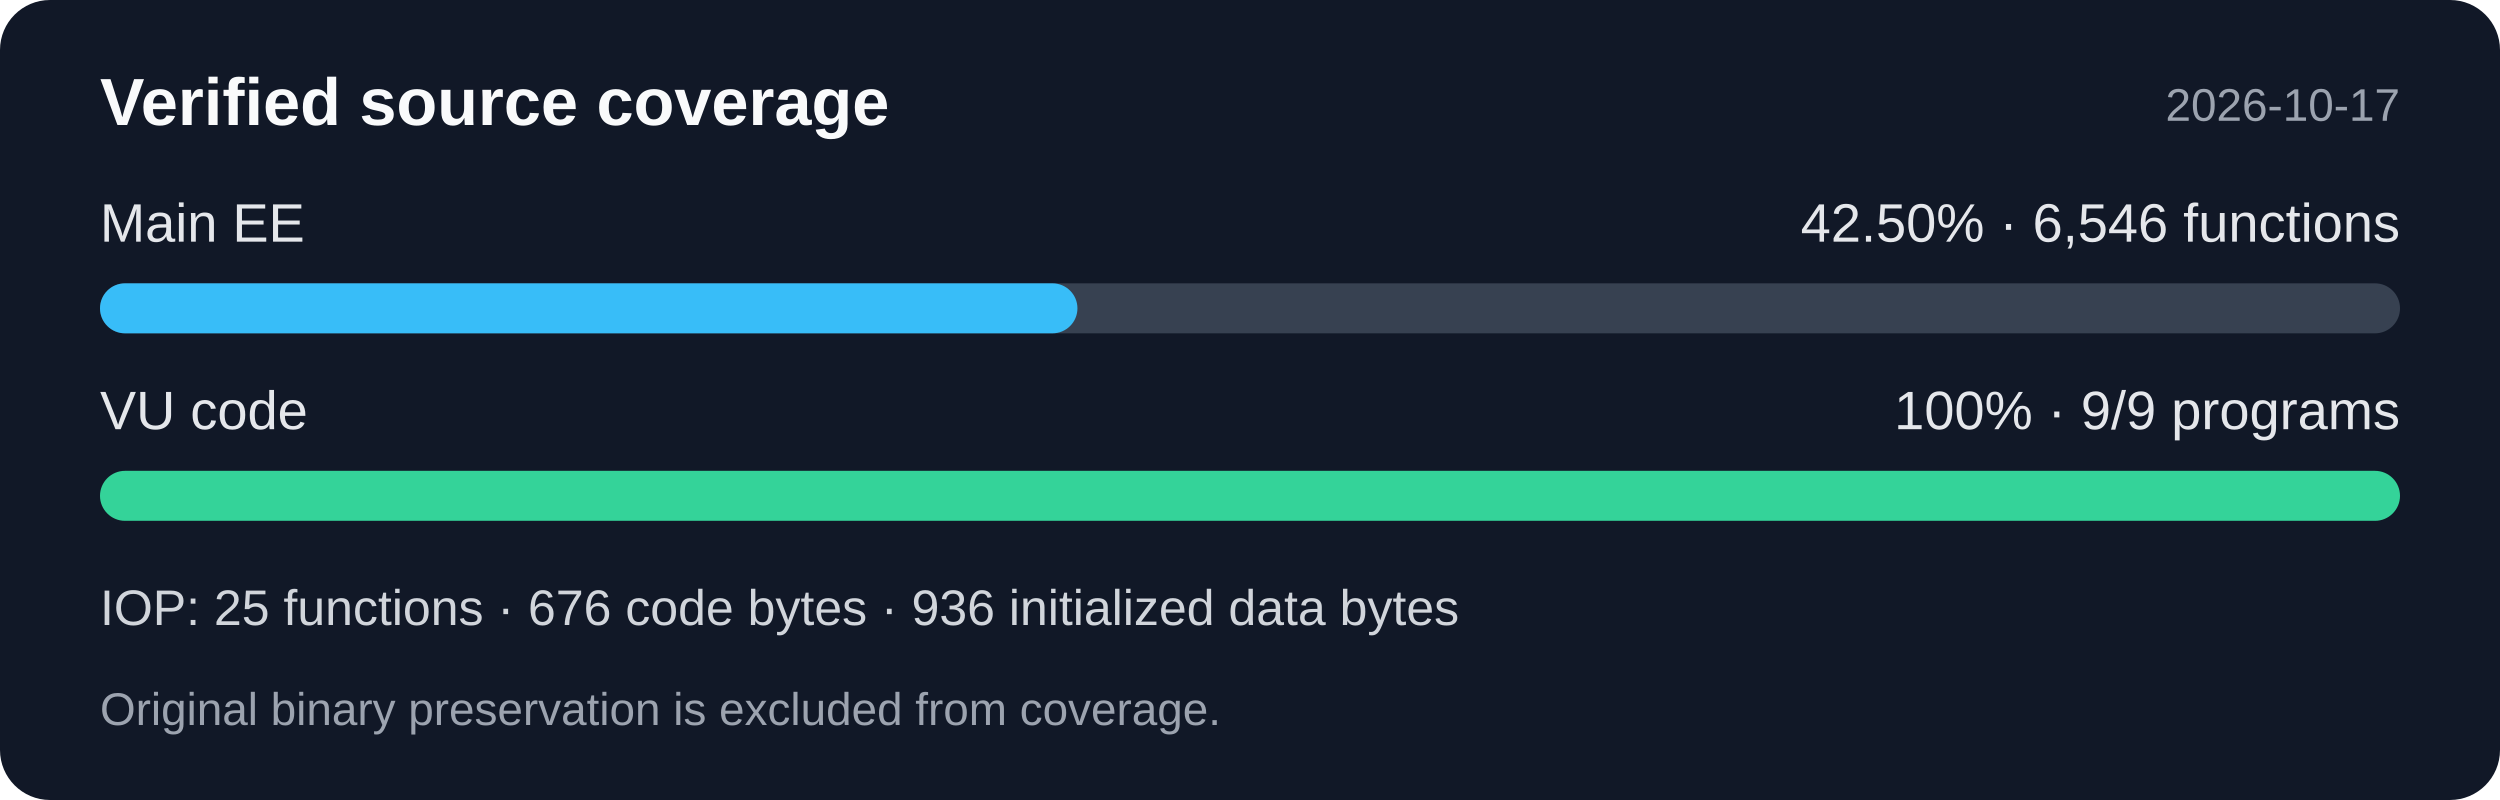
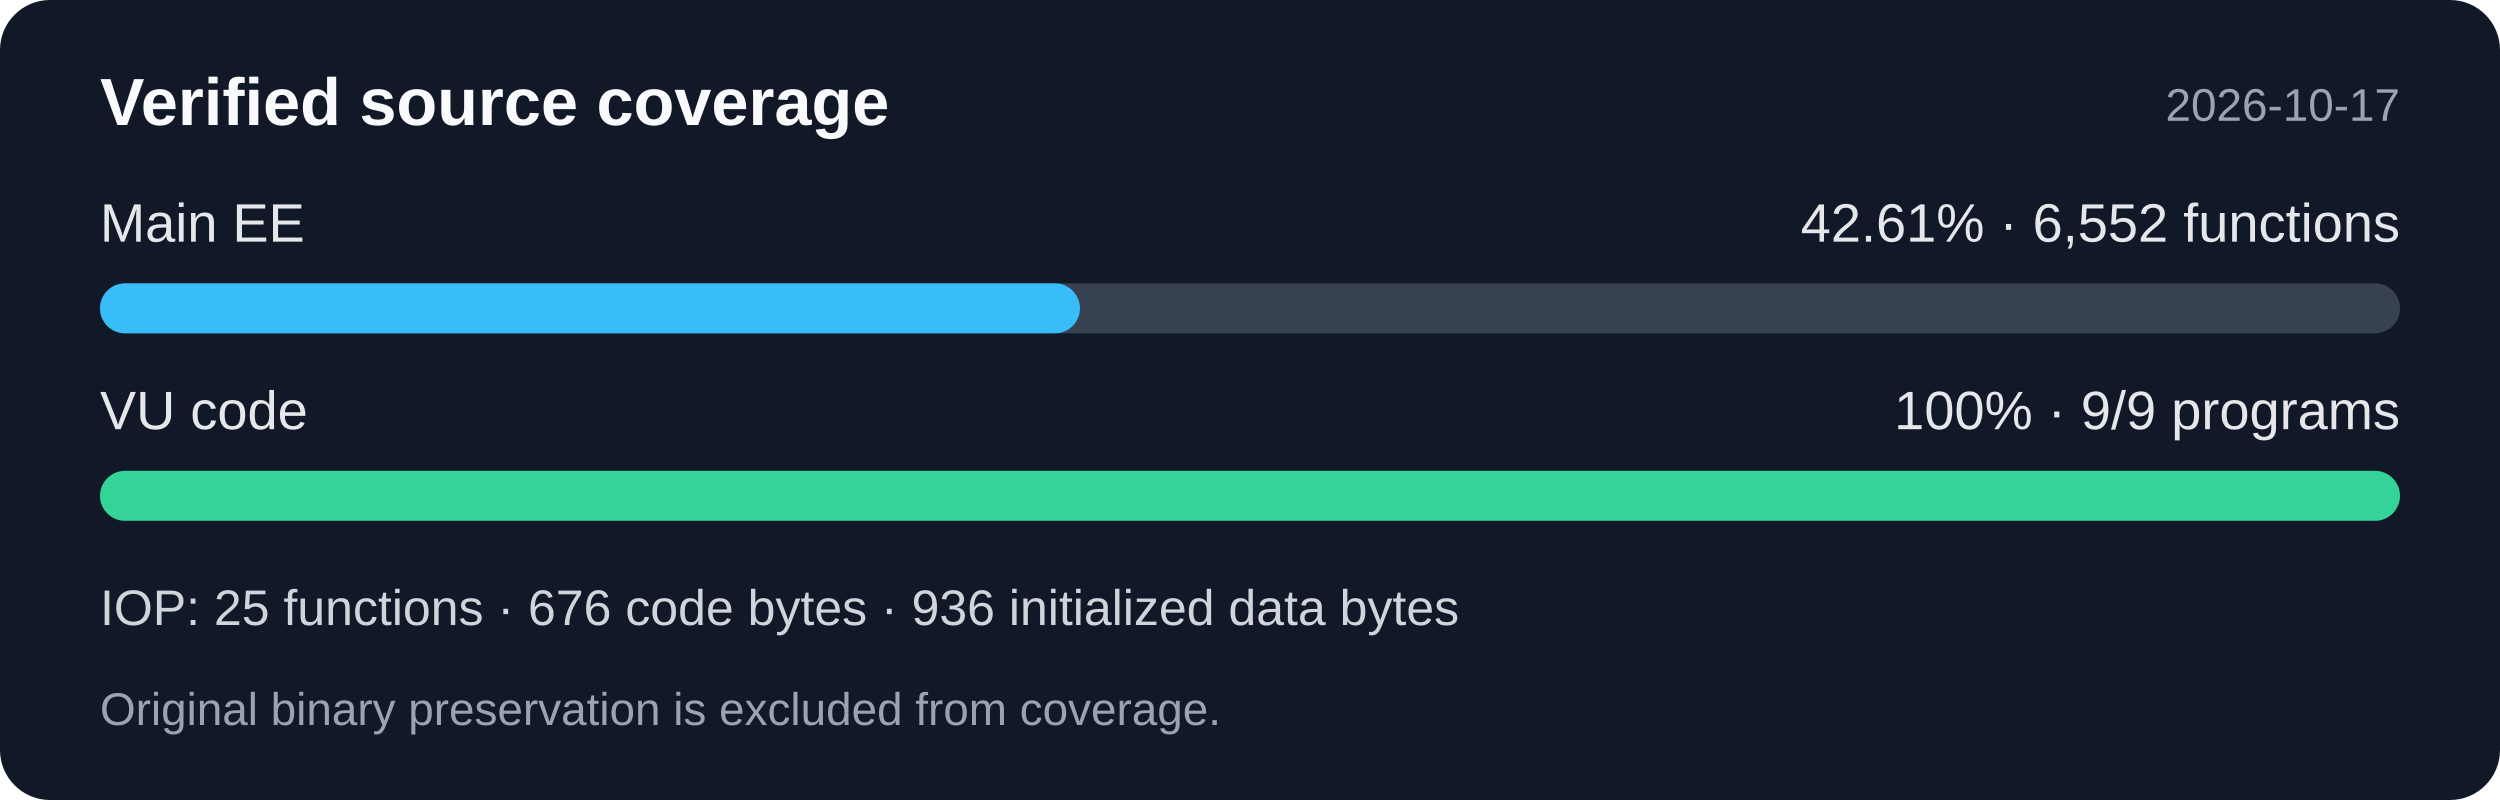
<svg xmlns="http://www.w3.org/2000/svg" width="600" height="192" viewBox="0 0 600 192" role="img" aria-labelledby="title desc">
  <rect width="600" height="192" rx="12" fill="#111827" />
  <g font-family="Segoe UI,Arial,sans-serif">
    <text x="24" y="30" fill="#f9fafb" font-size="16" font-weight="600">Verified source coverage</text>
    <text x="576" y="29" fill="#9ca3af" font-size="11" text-anchor="end">2026-10-17</text>
    <text x="24" y="58" fill="#e5e7eb" font-size="13">Main EE</text>
-     <text x="576" y="58" fill="#e5e7eb" font-size="13" text-anchor="end">42.50% · 6,546 functions</text>
+     <text x="576" y="58" fill="#e5e7eb" font-size="13" text-anchor="end">42.61% · 6,552 functions</text>
    <rect x="24" y="68" width="552" height="12" rx="6" fill="#374151" />
-     <rect x="24" y="68" width="234.586" height="12" rx="6" fill="#38bdf8" />
+     <rect x="24" y="68" width="235.192" height="12" rx="6" fill="#38bdf8" />
    <text x="24" y="103" fill="#e5e7eb" font-size="13">VU code</text>
    <text x="576" y="103" fill="#e5e7eb" font-size="13" text-anchor="end">100% · 9/9 programs</text>
    <rect x="24" y="113" width="552" height="12" rx="6" fill="#34d399" />
    <text x="24" y="150" fill="#d1d5db" font-size="12">IOP: 25 functions · 676 code bytes · 936 initialized data bytes</text>
    <text x="24" y="174" fill="#9ca3af" font-size="11">Original binary preservation is excluded from coverage.</text>
  </g>
</svg>
